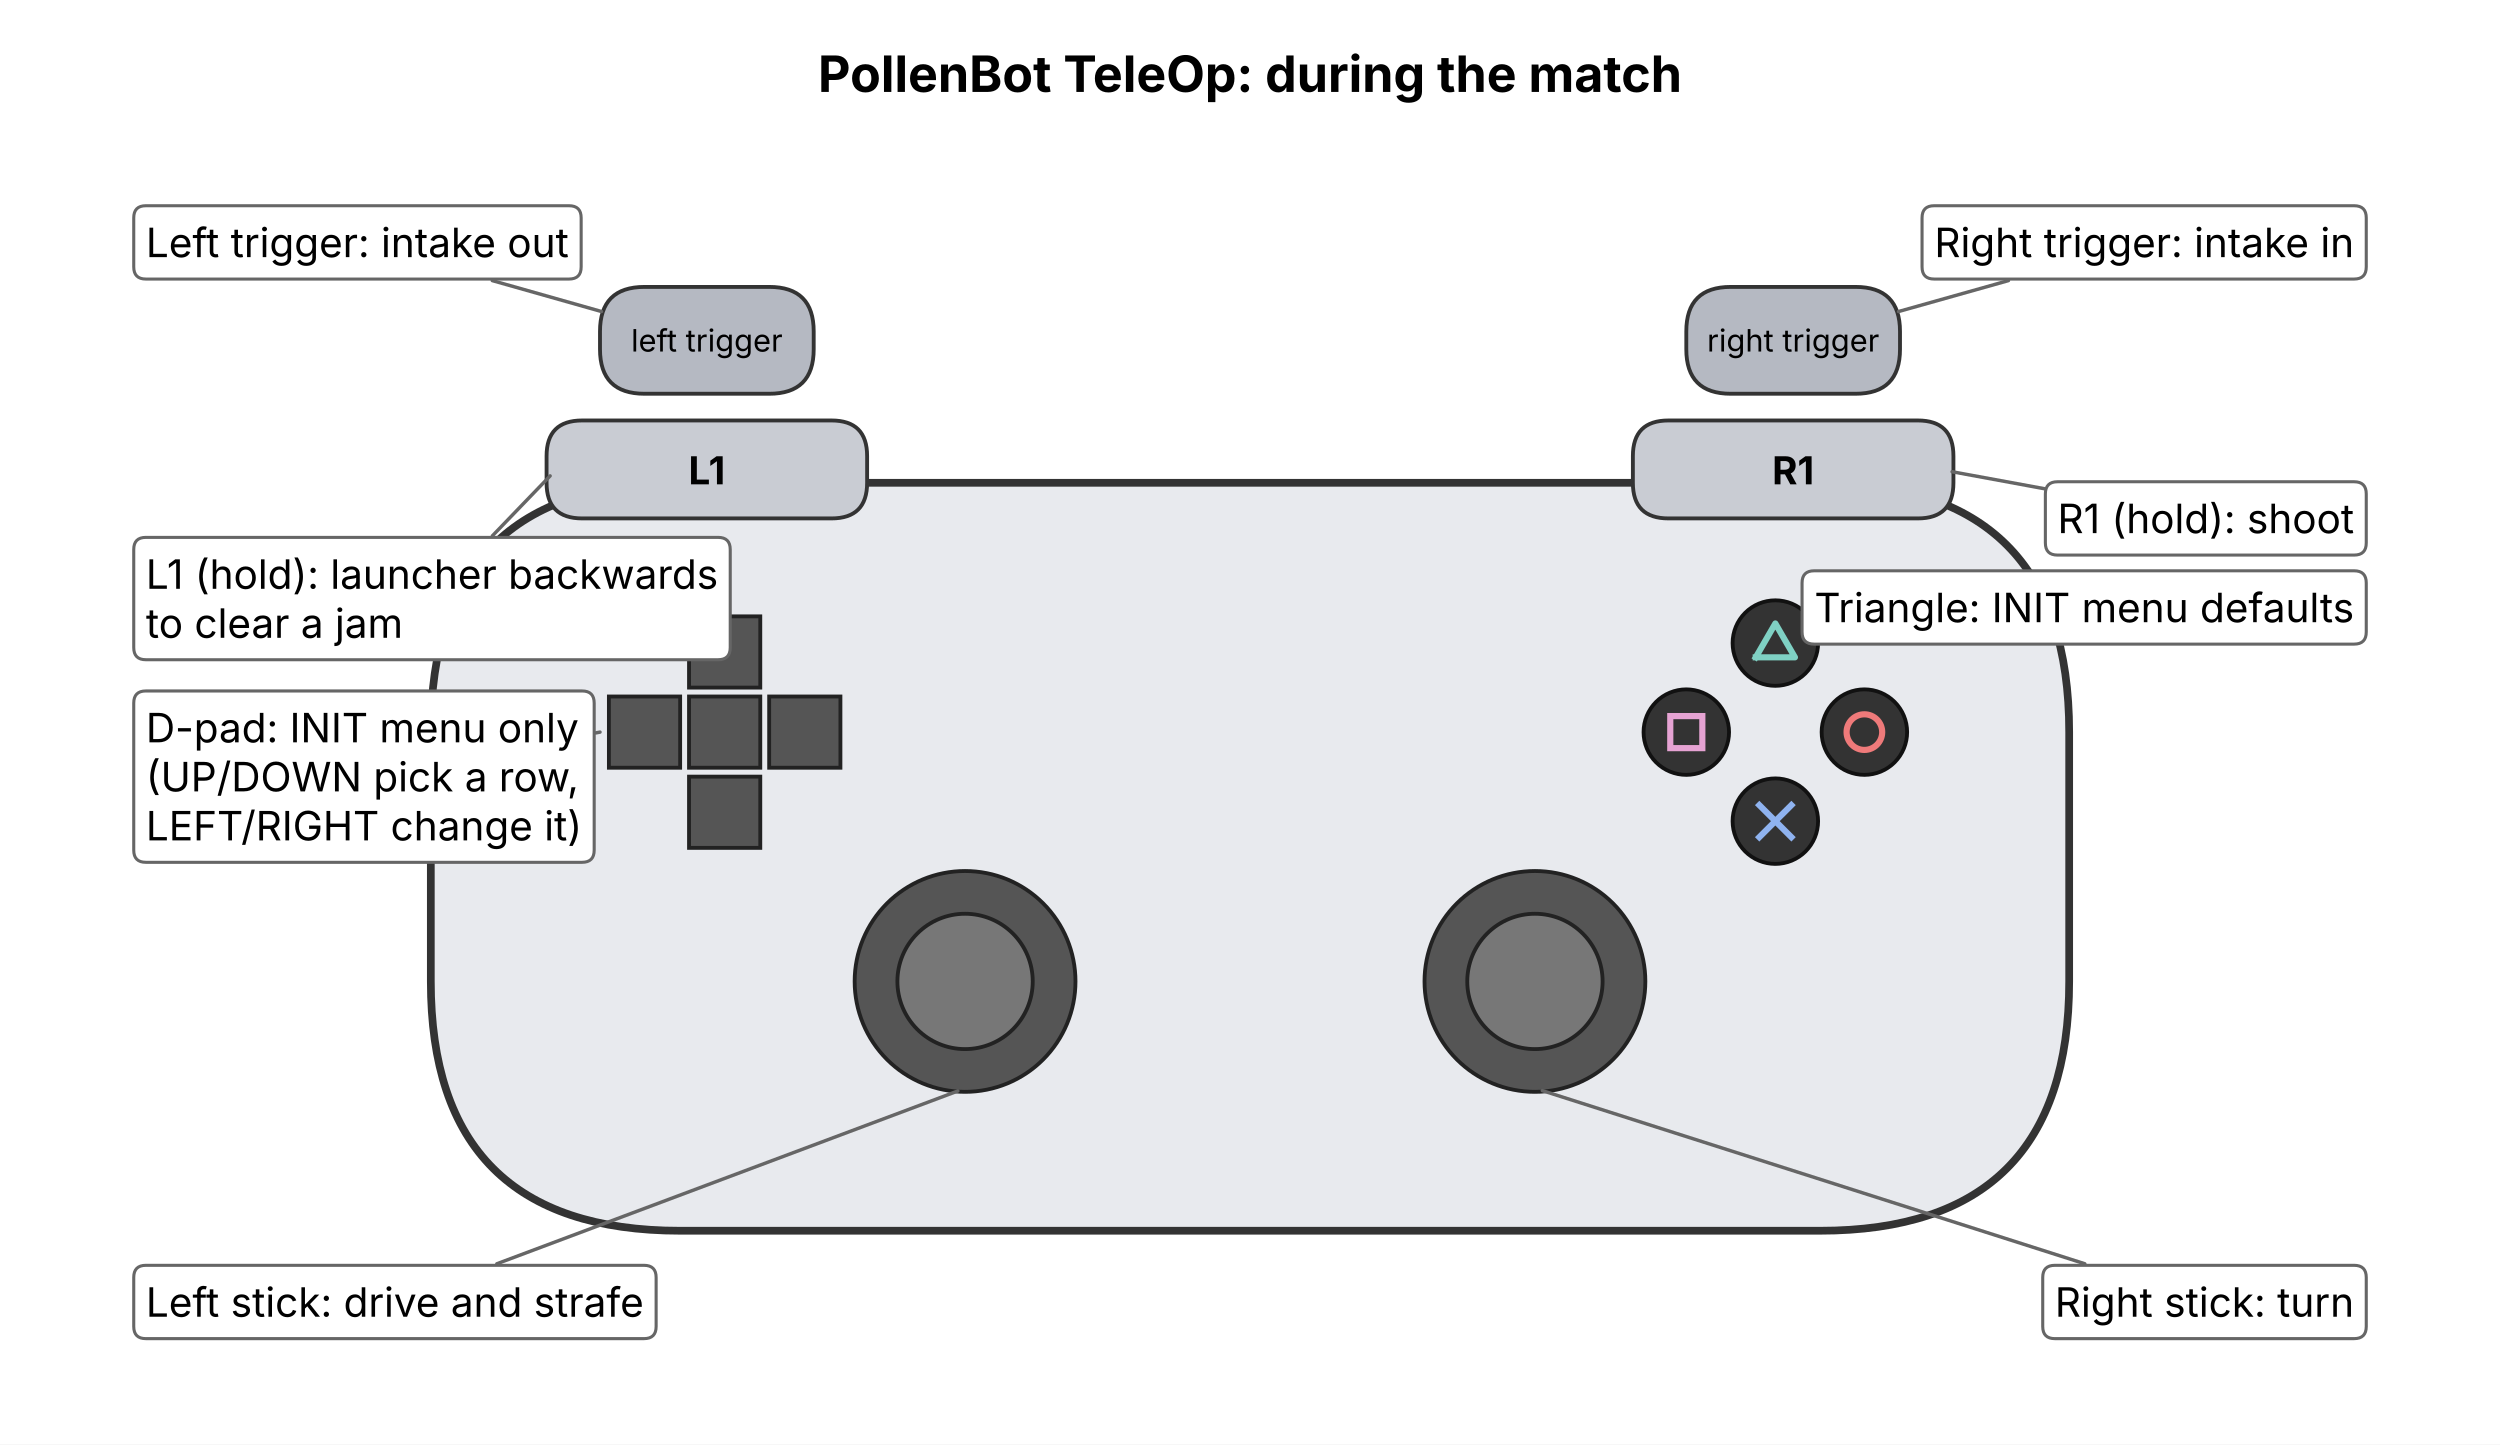
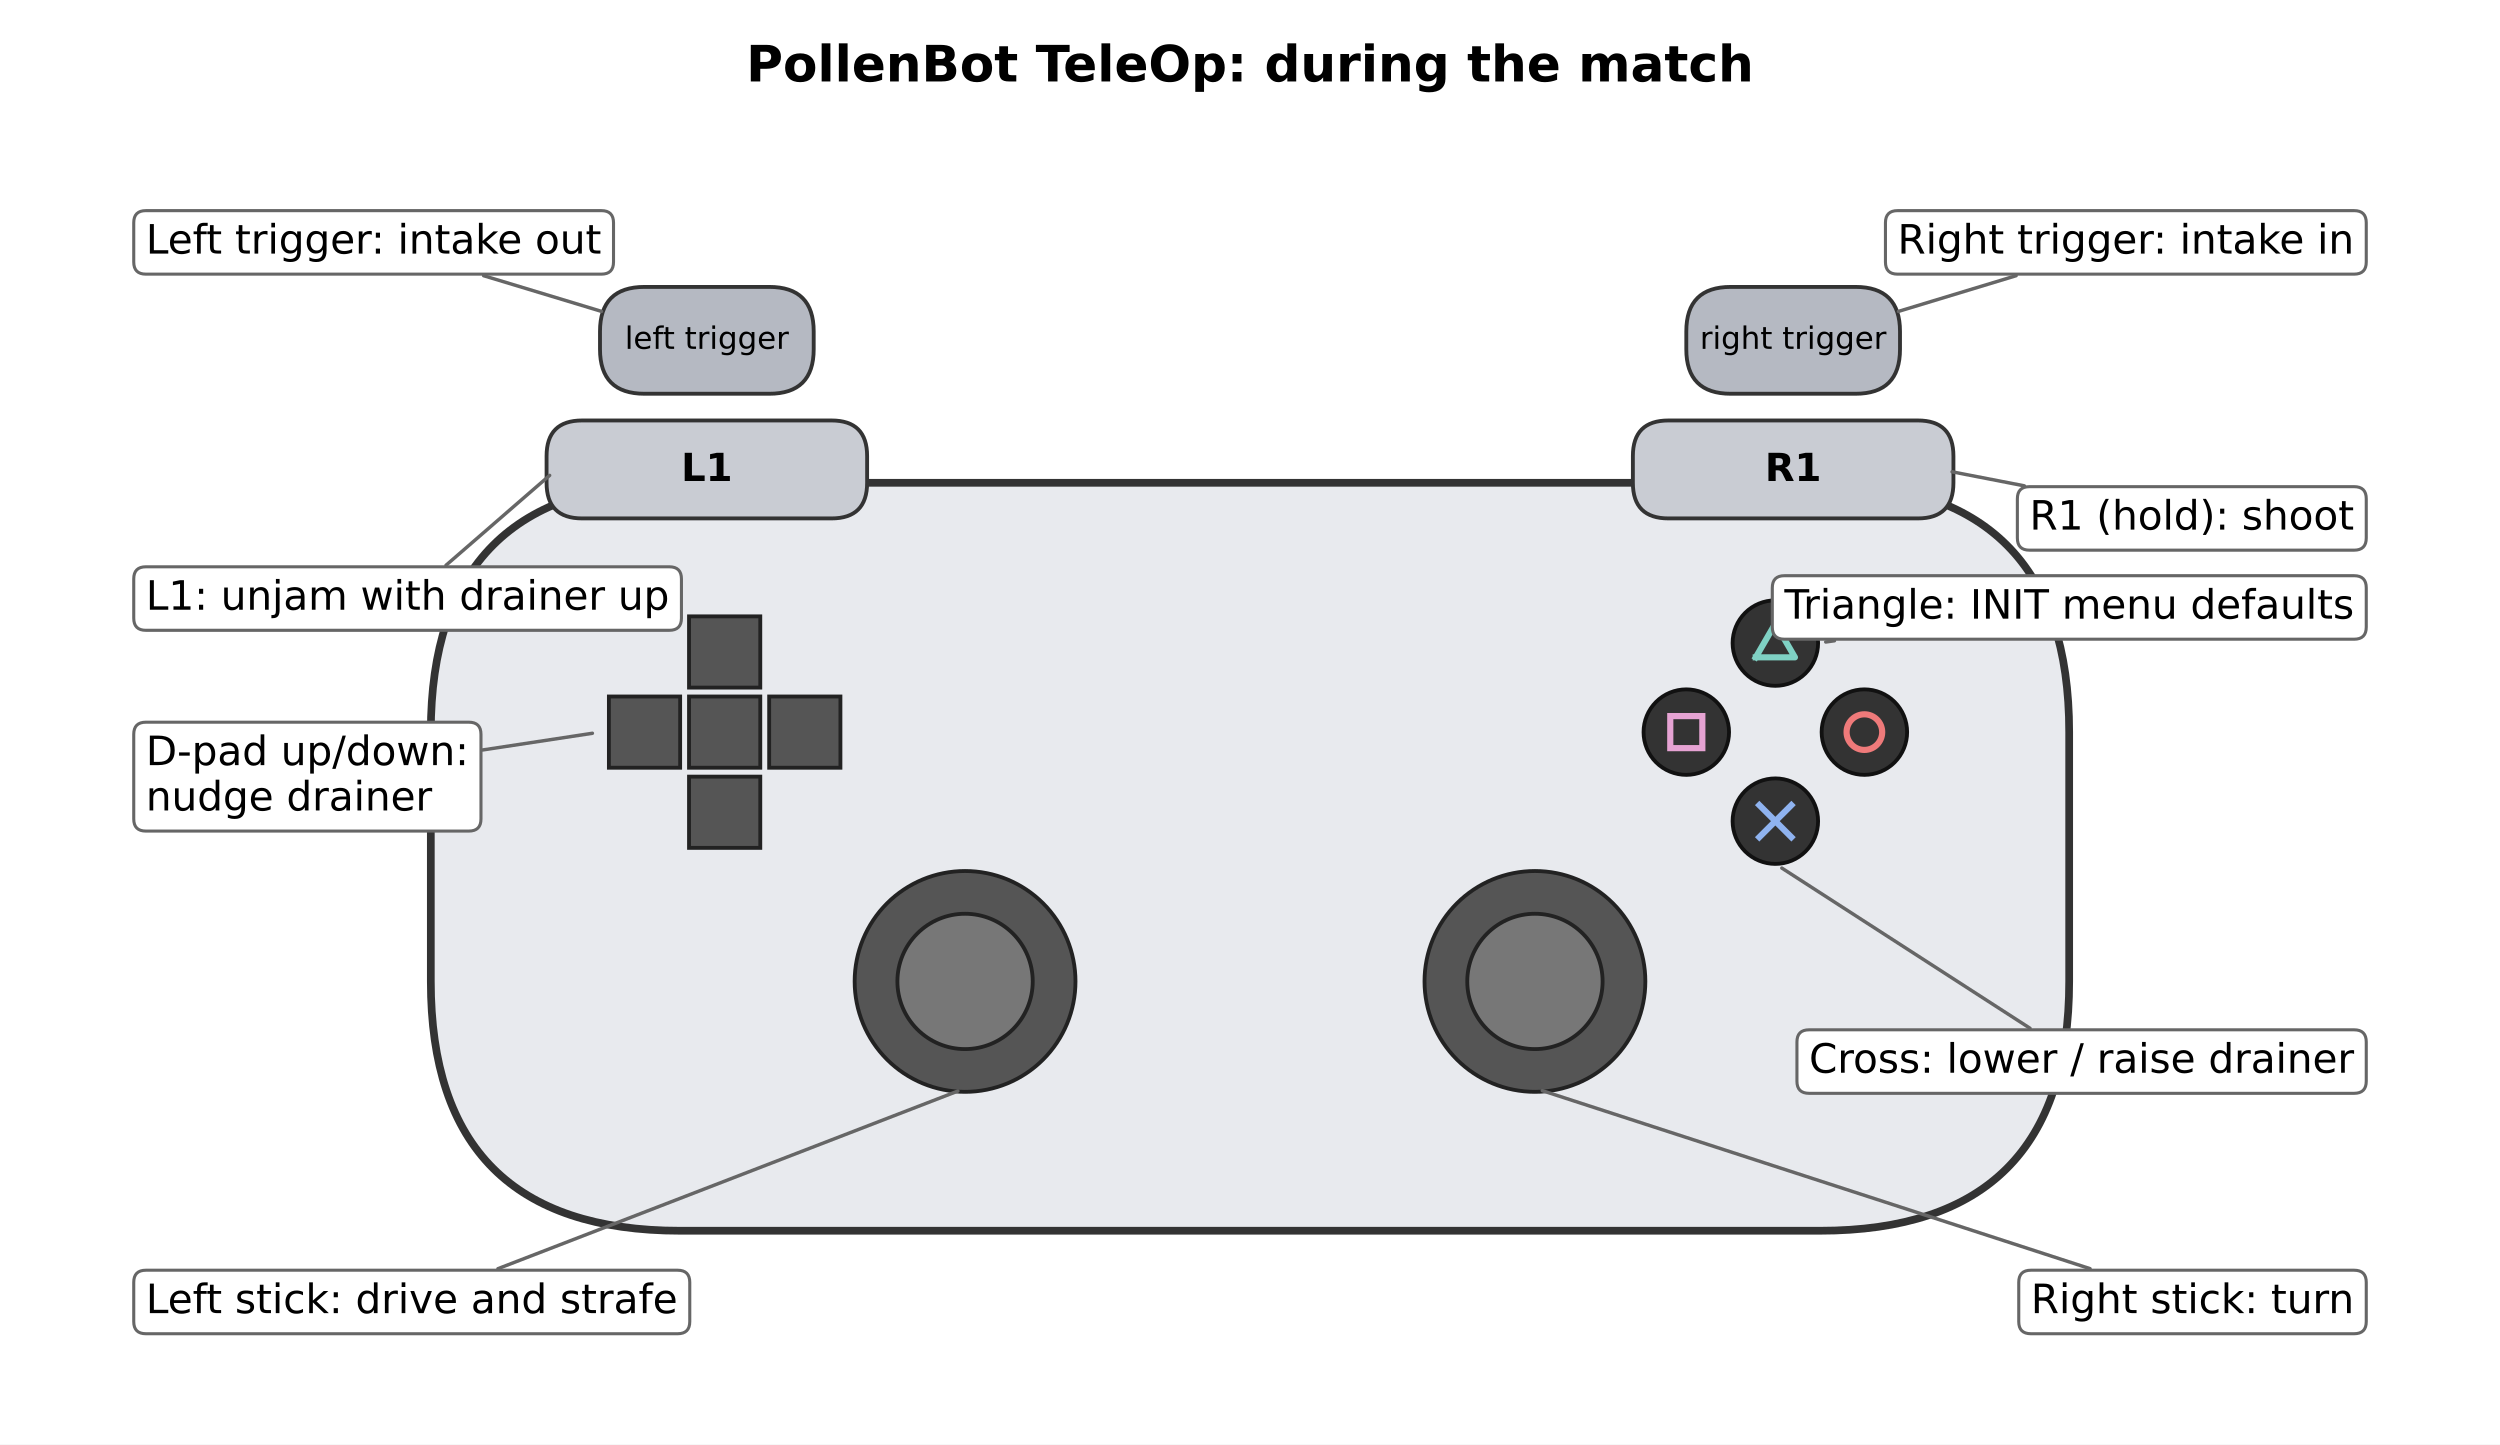
<svg xmlns="http://www.w3.org/2000/svg" width="648pt" height="374.4pt" viewBox="0 0 648 374.4" version="1.1">
  <defs>
    <style type="text/css">*{stroke-linejoin: round; stroke-linecap: butt}</style>
  </defs>
  <g id="figure_1">
    <g id="patch_1">
      <path d="M 0 374.4 L 648 374.4 L 648 0 L 0 0 z " style="fill: #ffffff" />
    </g>
    <g id="axes_1">
      <g id="patch_2">
        <path d="M 176.292 319.009 L 471.708 319.009 Q 536.331 319.009 536.331 254.387 L 536.331 189.764 Q 536.331 125.142 471.708 125.142 L 176.292 125.142 Q 111.669 125.142 111.669 189.764 L 111.669 254.387 Q 111.669 319.009 176.292 319.009 z " clip-path="url(#pbf100af5ca)" style="fill: #e8eaee; stroke: #333333; stroke-width: 2; stroke-linejoin: miter" />
      </g>
      <g id="patch_3">
        <path d="M 150.904 134.374 L 215.527 134.374 Q 224.758 134.374 224.758 125.142 L 224.758 118.218 Q 224.758 108.986 215.527 108.986 L 150.904 108.986 Q 141.672 108.986 141.672 118.218 L 141.672 125.142 Q 141.672 134.374 150.904 134.374 z " clip-path="url(#pbf100af5ca)" style="fill: #c9ccd3; stroke: #333333; stroke-linejoin: miter" />
      </g>
      <g id="patch_4">
        <path d="M 432.473 134.374 L 497.096 134.374 Q 506.328 134.374 506.328 125.142 L 506.328 118.218 Q 506.328 108.986 497.096 108.986 L 432.473 108.986 Q 423.242 108.986 423.242 118.218 L 423.242 125.142 Q 423.242 134.374 432.473 134.374 z " clip-path="url(#pbf100af5ca)" style="fill: #c9ccd3; stroke: #333333; stroke-linejoin: miter" />
      </g>
      <g id="patch_5">
        <path d="M 167.06 102.062 L 199.371 102.062 Q 210.911 102.062 210.911 90.523 L 210.911 85.907 Q 210.911 74.367 199.371 74.367 L 167.06 74.367 Q 155.52 74.367 155.52 85.907 L 155.52 90.523 Q 155.52 102.062 167.06 102.062 z " clip-path="url(#pbf100af5ca)" style="fill: #b5b9c2; stroke: #333333; stroke-linejoin: miter" />
      </g>
      <g id="patch_6">
        <path d="M 448.629 102.062 L 480.94 102.062 Q 492.48 102.062 492.48 90.523 L 492.48 85.907 Q 492.48 74.367 480.94 74.367 L 448.629 74.367 Q 437.089 74.367 437.089 85.907 L 437.089 90.523 Q 437.089 102.062 448.629 102.062 z " clip-path="url(#pbf100af5ca)" style="fill: #b5b9c2; stroke: #333333; stroke-linejoin: miter" />
      </g>
      <g id="patch_7">
        <path d="M 250.146 283.005 C 257.735 283.005 265.015 279.99 270.382 274.623 C 275.749 269.256 278.764 261.977 278.764 254.387 C 278.764 246.797 275.749 239.517 270.382 234.15 C 265.015 228.784 257.735 225.768 250.146 225.768 C 242.556 225.768 235.276 228.784 229.909 234.15 C 224.543 239.517 221.527 246.797 221.527 254.387 C 221.527 261.977 224.543 269.256 229.909 274.623 C 235.276 279.99 242.556 283.005 250.146 283.005 z " clip-path="url(#pbf100af5ca)" style="fill: #555555; stroke: #222222; stroke-linejoin: miter" />
      </g>
      <g id="patch_8">
        <path d="M 250.146 271.927 C 254.798 271.927 259.259 270.079 262.549 266.79 C 265.838 263.5 267.686 259.039 267.686 254.387 C 267.686 249.735 265.838 245.273 262.549 241.984 C 259.259 238.695 254.798 236.846 250.146 236.846 C 245.494 236.846 241.032 238.695 237.743 241.984 C 234.454 245.273 232.605 249.735 232.605 254.387 C 232.605 259.039 234.454 263.5 237.743 266.79 C 241.032 270.079 245.494 271.927 250.146 271.927 z " clip-path="url(#pbf100af5ca)" style="fill: #777777; stroke: #222222; stroke-linejoin: miter" />
      </g>
      <g id="patch_9">
        <path d="M 397.854 283.005 C 405.444 283.005 412.724 279.99 418.091 274.623 C 423.457 269.256 426.473 261.977 426.473 254.387 C 426.473 246.797 423.457 239.517 418.091 234.15 C 412.724 228.784 405.444 225.768 397.854 225.768 C 390.265 225.768 382.985 228.784 377.618 234.15 C 372.251 239.517 369.236 246.797 369.236 254.387 C 369.236 261.977 372.251 269.256 377.618 274.623 C 382.985 279.99 390.265 283.005 397.854 283.005 z " clip-path="url(#pbf100af5ca)" style="fill: #555555; stroke: #222222; stroke-linejoin: miter" />
      </g>
      <g id="patch_10">
        <path d="M 397.854 271.927 C 402.506 271.927 406.968 270.079 410.257 266.79 C 413.546 263.5 415.395 259.039 415.395 254.387 C 415.395 249.735 413.546 245.273 410.257 241.984 C 406.968 238.695 402.506 236.846 397.854 236.846 C 393.202 236.846 388.741 238.695 385.451 241.984 C 382.162 245.273 380.314 249.735 380.314 254.387 C 380.314 259.039 382.162 263.5 385.451 266.79 C 388.741 270.079 393.202 271.927 397.854 271.927 z " clip-path="url(#pbf100af5ca)" style="fill: #777777; stroke: #222222; stroke-linejoin: miter" />
      </g>
      <g id="patch_11">
        <path d="M 178.599 178.225 L 197.063 178.225 L 197.063 159.761 L 178.599 159.761 z " clip-path="url(#pbf100af5ca)" style="fill: #555555; stroke: #222222; stroke-linejoin: miter" />
      </g>
      <g id="patch_12">
        <path d="M 178.599 219.768 L 197.063 219.768 L 197.063 201.304 L 178.599 201.304 z " clip-path="url(#pbf100af5ca)" style="fill: #555555; stroke: #222222; stroke-linejoin: miter" />
      </g>
      <g id="patch_13">
        <path d="M 157.828 198.996 L 176.292 198.996 L 176.292 180.533 L 157.828 180.533 z " clip-path="url(#pbf100af5ca)" style="fill: #555555; stroke: #222222; stroke-linejoin: miter" />
      </g>
      <g id="patch_14">
        <path d="M 199.371 198.996 L 217.835 198.996 L 217.835 180.533 L 199.371 180.533 z " clip-path="url(#pbf100af5ca)" style="fill: #555555; stroke: #222222; stroke-linejoin: miter" />
      </g>
      <g id="patch_15">
        <path d="M 178.599 198.996 L 197.063 198.996 L 197.063 180.533 L 178.599 180.533 z " clip-path="url(#pbf100af5ca)" style="fill: #555555; stroke: #222222; stroke-linejoin: miter" />
      </g>
      <g id="patch_16">
        <path d="M 460.169 177.763 C 463.107 177.763 465.925 176.596 468.002 174.518 C 470.08 172.441 471.247 169.623 471.247 166.685 C 471.247 163.747 470.08 160.929 468.002 158.852 C 465.925 156.774 463.107 155.607 460.169 155.607 C 457.231 155.607 454.413 156.774 452.335 158.852 C 450.258 160.929 449.091 163.747 449.091 166.685 C 449.091 169.623 450.258 172.441 452.335 174.518 C 454.413 176.596 457.231 177.763 460.169 177.763 z " clip-path="url(#pbf100af5ca)" style="fill: #333333; stroke: #111111; stroke-linejoin: miter" />
      </g>
      <g id="patch_17">
        <path d="M 437.089 200.843 C 440.027 200.843 442.845 199.675 444.923 197.598 C 447 195.52 448.167 192.702 448.167 189.764 C 448.167 186.826 447 184.008 444.923 181.931 C 442.845 179.854 440.027 178.686 437.089 178.686 C 434.151 178.686 431.333 179.854 429.256 181.931 C 427.178 184.008 426.011 186.826 426.011 189.764 C 426.011 192.702 427.178 195.52 429.256 197.598 C 431.333 199.675 434.151 200.843 437.089 200.843 z " clip-path="url(#pbf100af5ca)" style="fill: #333333; stroke: #111111; stroke-linejoin: miter" />
      </g>
      <g id="patch_18">
        <path d="M 432.935 193.919 L 441.244 193.919 L 441.244 185.61 L 432.935 185.61 L 432.935 193.919 z " clip-path="url(#pbf100af5ca)" style="fill: none; stroke: #e6a3d3; stroke-width: 1.6; stroke-linejoin: miter" />
      </g>
      <g id="patch_19">
        <path d="M 483.248 200.843 C 486.186 200.843 489.004 199.675 491.082 197.598 C 493.159 195.52 494.326 192.702 494.326 189.764 C 494.326 186.826 493.159 184.008 491.082 181.931 C 489.004 179.854 486.186 178.686 483.248 178.686 C 480.31 178.686 477.492 179.854 475.415 181.931 C 473.337 184.008 472.17 186.826 472.17 189.764 C 472.17 192.702 473.337 195.52 475.415 197.598 C 477.492 199.675 480.31 200.843 483.248 200.843 z " clip-path="url(#pbf100af5ca)" style="fill: #333333; stroke: #111111; stroke-linejoin: miter" />
      </g>
      <g id="patch_20">
        <path d="M 483.248 194.38 C 484.472 194.38 485.647 193.894 486.512 193.028 C 487.378 192.163 487.864 190.989 487.864 189.764 C 487.864 188.54 487.378 187.366 486.512 186.5 C 485.647 185.635 484.472 185.148 483.248 185.148 C 482.024 185.148 480.85 185.635 479.984 186.5 C 479.119 187.366 478.632 188.54 478.632 189.764 C 478.632 190.989 479.119 192.163 479.984 193.028 C 480.85 193.894 482.024 194.38 483.248 194.38 L 483.248 194.38 z " clip-path="url(#pbf100af5ca)" style="fill: none; stroke: #ef7a7a; stroke-width: 1.6; stroke-linejoin: miter" />
      </g>
      <g id="patch_21">
        <path d="M 460.169 223.922 C 463.107 223.922 465.925 222.755 468.002 220.677 C 470.08 218.6 471.247 215.782 471.247 212.844 C 471.247 209.906 470.08 207.088 468.002 205.01 C 465.925 202.933 463.107 201.766 460.169 201.766 C 457.231 201.766 454.413 202.933 452.335 205.01 C 450.258 207.088 449.091 209.906 449.091 212.844 C 449.091 215.782 450.258 218.6 452.335 220.677 C 454.413 222.755 457.231 223.922 460.169 223.922 z " clip-path="url(#pbf100af5ca)" style="fill: #333333; stroke: #111111; stroke-linejoin: miter" />
      </g>
      <g id="line2d_1">
        <path d="M 455.091 170.378 L 465.246 170.378 L 460.169 161.607 L 455.091 170.378 " clip-path="url(#pbf100af5ca)" style="fill: none; stroke: #7fd1c4; stroke-width: 1.6; stroke-linecap: square" />
      </g>
      <g id="line2d_2">
        <path d="M 456.014 216.998 L 464.323 208.69 " clip-path="url(#pbf100af5ca)" style="fill: none; stroke: #8fb3f0; stroke-width: 1.6; stroke-linecap: square" />
      </g>
      <g id="line2d_3">
        <path d="M 456.014 208.69 L 464.323 216.998 " clip-path="url(#pbf100af5ca)" style="fill: none; stroke: #8fb3f0; stroke-width: 1.6; stroke-linecap: square" />
      </g>
      <g id="text_1">
-         <text style="font-weight: 700; font-size: 10px; font-family: 'Inter', 'DejaVu Sans', 'Bitstream Vera Sans', 'Computer Modern Sans Serif', 'Lucida Grande', 'Verdana', 'Geneva', 'Lucid', 'Arial', 'Helvetica', 'Avant Garde', sans-serif; text-anchor: middle" x="183.215" y="125.548" transform="rotate(-0 183.2153 125.5485)">L1</text>
+         <text style="font-weight: 700; font-size: 10px; font-family: 'DejaVu Sans', 'Bitstream Vera Sans', 'Computer Modern Sans Serif', 'Lucida Grande', 'Verdana', 'Geneva', 'Lucid', 'Arial', 'Helvetica', 'Avant Garde', sans-serif; text-anchor: middle" x="183.215" y="124.67" transform="rotate(-0 183.2153 124.6702)">L1</text>
      </g>
      <g id="text_2">
-         <text style="font-weight: 700; font-size: 10px; font-family: 'Inter', 'DejaVu Sans', 'Bitstream Vera Sans', 'Computer Modern Sans Serif', 'Lucida Grande', 'Verdana', 'Geneva', 'Lucid', 'Arial', 'Helvetica', 'Avant Garde', sans-serif; text-anchor: middle" x="464.785" y="125.548" transform="rotate(-0 464.7847 125.5485)">R1</text>
+         <text style="font-weight: 700; font-size: 10px; font-family: 'DejaVu Sans', 'Bitstream Vera Sans', 'Computer Modern Sans Serif', 'Lucida Grande', 'Verdana', 'Geneva', 'Lucid', 'Arial', 'Helvetica', 'Avant Garde', sans-serif; text-anchor: middle" x="464.785" y="124.67" transform="rotate(-0 464.7847 124.6702)">R1</text>
      </g>
      <g id="text_3">
-         <text style="font-size: 8px; font-family: 'Inter', 'DejaVu Sans', 'Bitstream Vera Sans', 'Computer Modern Sans Serif', 'Lucida Grande', 'Verdana', 'Geneva', 'Lucid', 'Arial', 'Helvetica', 'Avant Garde', sans-serif; text-anchor: middle" x="183.215" y="91.125" transform="rotate(-0 183.2153 91.12495)">left trigger</text>
+         <text style="font-size: 8px; font-family: 'DejaVu Sans', 'Bitstream Vera Sans', 'Computer Modern Sans Serif', 'Lucida Grande', 'Verdana', 'Geneva', 'Lucid', 'Arial', 'Helvetica', 'Avant Garde', sans-serif; text-anchor: middle" x="183.215" y="90.422" transform="rotate(-0 183.2153 90.4223)">left trigger</text>
      </g>
      <g id="text_4">
-         <text style="font-size: 8px; font-family: 'Inter', 'DejaVu Sans', 'Bitstream Vera Sans', 'Computer Modern Sans Serif', 'Lucida Grande', 'Verdana', 'Geneva', 'Lucid', 'Arial', 'Helvetica', 'Avant Garde', sans-serif; text-anchor: middle" x="464.785" y="91.125" transform="rotate(-0 464.7847 91.12495)">right trigger</text>
+         <text style="font-size: 8px; font-family: 'DejaVu Sans', 'Bitstream Vera Sans', 'Computer Modern Sans Serif', 'Lucida Grande', 'Verdana', 'Geneva', 'Lucid', 'Arial', 'Helvetica', 'Avant Garde', sans-serif; text-anchor: middle" x="464.785" y="90.422" transform="rotate(-0 464.7847 90.4223)">right trigger</text>
      </g>
      <g id="patch_22">
-         <path d="M 128.781 327.572 Q 188.528 305.178 248.275 282.783 " style="fill: none; stroke: #666666; stroke-width: 0.9; stroke-linecap: round" />
+         <path d="M 129.07 328.843 Q 188.675 305.823 248.28 282.803 " style="fill: none; stroke: #666666; stroke-width: 0.9; stroke-linecap: round" />
      </g>
      <g id="text_5">
        <g id="patch_23">
-           <path d="M 37.815 346.975 L 166.919 346.975 Q 170.069 346.975 170.069 343.825 L 170.069 331.121 Q 170.069 327.971 166.919 327.971 L 37.815 327.971 Q 34.665 327.971 34.665 331.121 L 34.665 343.825 Q 34.665 346.975 37.815 346.975 z " style="fill: #ffffff; stroke: #666666; stroke-width: 0.8; stroke-linejoin: miter" />
+           <path d="M 37.815 345.704 L 175.637 345.704 Q 178.787 345.704 178.787 342.554 L 178.787 332.392 Q 178.787 329.242 175.637 329.242 L 37.815 329.242 Q 34.665 329.242 34.665 332.392 L 34.665 342.554 Q 34.665 345.704 37.815 345.704 z " style="fill: #ffffff; stroke: #666666; stroke-width: 0.8; stroke-linejoin: miter" />
        </g>
-         <text style="font-size: 10.5px; font-family: 'Inter', 'DejaVu Sans', 'Bitstream Vera Sans', 'Computer Modern Sans Serif', 'Lucida Grande', 'Verdana', 'Geneva', 'Lucid', 'Arial', 'Helvetica', 'Avant Garde', sans-serif; text-anchor: start" x="37.815" y="341.292" transform="rotate(-0 37.81479 341.2925)">Left stick: drive and strafe</text>
+         <text style="font-size: 10.5px; font-family: 'DejaVu Sans', 'Bitstream Vera Sans', 'Computer Modern Sans Serif', 'Lucida Grande', 'Verdana', 'Geneva', 'Lucid', 'Arial', 'Helvetica', 'Avant Garde', sans-serif; text-anchor: start" x="37.815" y="340.37" transform="rotate(-0 37.81479 340.3702)">Left stick: drive and strafe</text>
      </g>
      <g id="patch_24">
-         <path d="M 540.382 327.571 Q 470.073 305.132 399.764 282.692 " style="fill: none; stroke: #666666; stroke-width: 0.9; stroke-linecap: round" />
+         <path d="M 541.741 328.843 Q 470.748 305.771 399.756 282.7 " style="fill: none; stroke: #666666; stroke-width: 0.9; stroke-linecap: round" />
      </g>
      <g id="text_6">
        <g id="patch_25">
-           <path d="M 532.625 346.975 L 610.185 346.975 Q 613.335 346.975 613.335 343.825 L 613.335 331.121 Q 613.335 327.971 610.185 327.971 L 532.625 327.971 Q 529.475 327.971 529.475 331.121 L 529.475 343.825 Q 529.475 346.975 532.625 346.975 z " style="fill: #ffffff; stroke: #666666; stroke-width: 0.8; stroke-linejoin: miter" />
+           <path d="M 526.41 345.704 L 610.185 345.704 Q 613.335 345.704 613.335 342.554 L 613.335 332.392 Q 613.335 329.242 610.185 329.242 L 526.41 329.242 Q 523.26 329.242 523.26 332.392 L 523.26 342.554 Q 523.26 345.704 526.41 345.704 z " style="fill: #ffffff; stroke: #666666; stroke-width: 0.8; stroke-linejoin: miter" />
        </g>
-         <text style="font-size: 10.5px; font-family: 'Inter', 'DejaVu Sans', 'Bitstream Vera Sans', 'Computer Modern Sans Serif', 'Lucida Grande', 'Verdana', 'Geneva', 'Lucid', 'Arial', 'Helvetica', 'Avant Garde', sans-serif; text-anchor: end" x="610.185" y="341.292" transform="rotate(-0 610.1852 341.2925)">Right stick: turn</text>
+         <text style="font-size: 10.5px; font-family: 'DejaVu Sans', 'Bitstream Vera Sans', 'Computer Modern Sans Serif', 'Lucida Grande', 'Verdana', 'Geneva', 'Lucid', 'Arial', 'Helvetica', 'Avant Garde', sans-serif; text-anchor: end" x="610.185" y="340.37" transform="rotate(-0 610.1852 340.3702)">Right stick: turn</text>
      </g>
      <g id="patch_26">
-         <path d="M 529.951 126.683 Q 517.968 124.478 505.985 122.273 " style="fill: none; stroke: #666666; stroke-width: 0.9; stroke-linecap: round" />
+         <path d="M 524.704 125.932 Q 515.343 124.112 505.982 122.292 " style="fill: none; stroke: #666666; stroke-width: 0.9; stroke-linecap: round" />
      </g>
      <g id="text_7">
        <g id="patch_27">
-           <path d="M 533.31 143.876 L 610.185 143.876 Q 613.335 143.876 613.335 140.726 L 613.335 128.021 Q 613.335 124.871 610.185 124.871 L 533.31 124.871 Q 530.16 124.871 530.16 128.021 L 530.16 140.726 Q 530.16 143.876 533.31 143.876 z " style="fill: #ffffff; stroke: #666666; stroke-width: 0.8; stroke-linejoin: miter" />
+           <path d="M 526.052 142.605 L 610.185 142.605 Q 613.335 142.605 613.335 139.455 L 613.335 129.293 Q 613.335 126.143 610.185 126.143 L 526.052 126.143 Q 522.902 126.143 522.902 129.293 L 522.902 139.455 Q 522.902 142.605 526.052 142.605 z " style="fill: #ffffff; stroke: #666666; stroke-width: 0.8; stroke-linejoin: miter" />
        </g>
-         <text style="font-size: 10.5px; font-family: 'Inter', 'DejaVu Sans', 'Bitstream Vera Sans', 'Computer Modern Sans Serif', 'Lucida Grande', 'Verdana', 'Geneva', 'Lucid', 'Arial', 'Helvetica', 'Avant Garde', sans-serif; text-anchor: end" x="610.185" y="138.193" transform="rotate(-0 610.1852 138.1933)">R1 (hold): shoot</text>
+         <text style="font-size: 10.5px; font-family: 'DejaVu Sans', 'Bitstream Vera Sans', 'Computer Modern Sans Serif', 'Lucida Grande', 'Verdana', 'Geneva', 'Lucid', 'Arial', 'Helvetica', 'Avant Garde', sans-serif; text-anchor: end" x="610.185" y="137.271" transform="rotate(-0 610.1852 137.271)">R1 (hold): shoot</text>
      </g>
      <g id="patch_28">
-         <path d="M 127.626 138.891 Q 135.109 131.121 142.593 123.351 " style="fill: none; stroke: #666666; stroke-width: 0.9; stroke-linecap: round" />
+         <path d="M 115.603 146.514 Q 129.034 134.869 142.466 123.223 " style="fill: none; stroke: #666666; stroke-width: 0.9; stroke-linecap: round" />
      </g>
      <g id="text_8">
        <g id="patch_29">
-           <path d="M 37.815 171 L 186.127 171 Q 189.277 171 189.277 167.85 L 189.277 142.441 Q 189.277 139.291 186.127 139.291 L 37.815 139.291 Q 34.665 139.291 34.665 142.441 L 34.665 167.85 Q 34.665 171 37.815 171 z " style="fill: #ffffff; stroke: #666666; stroke-width: 0.8; stroke-linejoin: miter" />
+           <path d="M 37.815 163.376 L 173.48 163.376 Q 176.63 163.376 176.63 160.226 L 176.63 150.064 Q 176.63 146.914 173.48 146.914 L 37.815 146.914 Q 34.665 146.914 34.665 150.064 L 34.665 160.226 Q 34.665 163.376 37.815 163.376 z " style="fill: #ffffff; stroke: #666666; stroke-width: 0.8; stroke-linejoin: miter" />
        </g>
-         <text style="font-size: 10.5px; font-family: 'Inter', 'DejaVu Sans', 'Bitstream Vera Sans', 'Computer Modern Sans Serif', 'Lucida Grande', 'Verdana', 'Geneva', 'Lucid', 'Arial', 'Helvetica', 'Avant Garde', sans-serif" transform="translate(37.81479 152.6125)">L1 (hold): launcher backwards</text>
-         <text style="font-size: 10.5px; font-family: 'Inter', 'DejaVu Sans', 'Bitstream Vera Sans', 'Computer Modern Sans Serif', 'Lucida Grande', 'Verdana', 'Geneva', 'Lucid', 'Arial', 'Helvetica', 'Avant Garde', sans-serif" transform="translate(37.81479 165.3171)">to clear a jam</text>
+         <text style="font-size: 10.5px; font-family: 'DejaVu Sans', 'Bitstream Vera Sans', 'Computer Modern Sans Serif', 'Lucida Grande', 'Verdana', 'Geneva', 'Lucid', 'Arial', 'Helvetica', 'Avant Garde', sans-serif; text-anchor: start" x="37.815" y="158.043" transform="rotate(-0 37.81479 158.0425)">L1: unjam with drainer up</text>
      </g>
      <g id="patch_30">
-         <path d="M 520.587 72.73 Q 506.343 76.739 492.099 80.749 " style="fill: none; stroke: #666666; stroke-width: 0.9; stroke-linecap: round" />
+         <path d="M 522.576 71.459 Q 507.33 76.085 492.083 80.711 " style="fill: none; stroke: #666666; stroke-width: 0.9; stroke-linecap: round" />
      </g>
      <g id="text_9">
        <g id="patch_31">
-           <path d="M 501.346 72.33 L 610.185 72.33 Q 613.335 72.33 613.335 69.18 L 613.335 56.475 Q 613.335 53.325 610.185 53.325 L 501.346 53.325 Q 498.196 53.325 498.196 56.475 L 498.196 69.18 Q 498.196 72.33 501.346 72.33 z " style="fill: #ffffff; stroke: #666666; stroke-width: 0.8; stroke-linejoin: miter" />
+           <path d="M 491.858 71.058 L 610.185 71.058 Q 613.335 71.058 613.335 67.908 L 613.335 57.746 Q 613.335 54.596 610.185 54.596 L 491.858 54.596 Q 488.708 54.596 488.708 57.746 L 488.708 67.908 Q 488.708 71.058 491.858 71.058 z " style="fill: #ffffff; stroke: #666666; stroke-width: 0.8; stroke-linejoin: miter" />
        </g>
-         <text style="font-size: 10.5px; font-family: 'Inter', 'DejaVu Sans', 'Bitstream Vera Sans', 'Computer Modern Sans Serif', 'Lucida Grande', 'Verdana', 'Geneva', 'Lucid', 'Arial', 'Helvetica', 'Avant Garde', sans-serif; text-anchor: end" x="610.185" y="66.647" transform="rotate(-0 610.1852 66.64698)">Right trigger: intake in</text>
+         <text style="font-size: 10.5px; font-family: 'DejaVu Sans', 'Bitstream Vera Sans', 'Computer Modern Sans Serif', 'Lucida Grande', 'Verdana', 'Geneva', 'Lucid', 'Arial', 'Helvetica', 'Avant Garde', sans-serif; text-anchor: end" x="610.185" y="65.725" transform="rotate(-0 610.1852 65.72474)">Right trigger: intake in</text>
      </g>
      <g id="patch_32">
-         <path d="M 127.606 72.73 Q 141.756 76.738 155.906 80.746 " style="fill: none; stroke: #666666; stroke-width: 0.9; stroke-linecap: round" />
+         <path d="M 125.352 71.459 Q 140.633 76.085 155.913 80.711 " style="fill: none; stroke: #666666; stroke-width: 0.9; stroke-linecap: round" />
      </g>
      <g id="text_10">
        <g id="patch_33">
-           <path d="M 37.815 72.33 L 147.486 72.33 Q 150.636 72.33 150.636 69.18 L 150.636 56.475 Q 150.636 53.325 147.486 53.325 L 37.815 53.325 Q 34.665 53.325 34.665 56.475 L 34.665 69.18 Q 34.665 72.33 37.815 72.33 z " style="fill: #ffffff; stroke: #666666; stroke-width: 0.8; stroke-linejoin: miter" />
+           <path d="M 37.815 71.058 L 155.873 71.058 Q 159.023 71.058 159.023 67.908 L 159.023 57.746 Q 159.023 54.596 155.873 54.596 L 37.815 54.596 Q 34.665 54.596 34.665 57.746 L 34.665 67.908 Q 34.665 71.058 37.815 71.058 z " style="fill: #ffffff; stroke: #666666; stroke-width: 0.8; stroke-linejoin: miter" />
        </g>
-         <text style="font-size: 10.5px; font-family: 'Inter', 'DejaVu Sans', 'Bitstream Vera Sans', 'Computer Modern Sans Serif', 'Lucida Grande', 'Verdana', 'Geneva', 'Lucid', 'Arial', 'Helvetica', 'Avant Garde', sans-serif; text-anchor: start" x="37.815" y="66.647" transform="rotate(-0 37.81479 66.64698)">Left trigger: intake out</text>
+         <text style="font-size: 10.5px; font-family: 'DejaVu Sans', 'Bitstream Vera Sans', 'Computer Modern Sans Serif', 'Lucida Grande', 'Verdana', 'Geneva', 'Lucid', 'Arial', 'Helvetica', 'Avant Garde', sans-serif; text-anchor: start" x="37.815" y="65.725" transform="rotate(-0 37.81479 65.72474)">Left trigger: intake out</text>
      </g>
      <g id="patch_34">
-         <path d="M 154.411 189.974 Q 154.965 189.869 155.52 189.764 " style="fill: none; stroke: #666666; stroke-width: 0.9; stroke-linecap: round" />
+         <path d="M 125.07 194.397 Q 139.308 192.231 153.546 190.065 " style="fill: none; stroke: #666666; stroke-width: 0.9; stroke-linecap: round" />
      </g>
      <g id="text_11">
        <g id="patch_35">
-           <path d="M 37.815 223.511 L 150.862 223.511 Q 154.012 223.511 154.012 220.361 L 154.012 182.247 Q 154.012 179.097 150.862 179.097 L 37.815 179.097 Q 34.665 179.097 34.665 182.247 L 34.665 220.361 Q 34.665 223.511 37.815 223.511 z " style="fill: #ffffff; stroke: #666666; stroke-width: 0.8; stroke-linejoin: miter" />
+           <path d="M 37.815 215.414 L 121.518 215.414 Q 124.668 215.414 124.668 212.264 L 124.668 190.344 Q 124.668 187.194 121.518 187.194 L 37.815 187.194 Q 34.665 187.194 34.665 190.344 L 34.665 212.264 Q 34.665 215.414 37.815 215.414 z " style="fill: #ffffff; stroke: #666666; stroke-width: 0.8; stroke-linejoin: miter" />
        </g>
-         <text style="font-size: 10.5px; font-family: 'Inter', 'DejaVu Sans', 'Bitstream Vera Sans', 'Computer Modern Sans Serif', 'Lucida Grande', 'Verdana', 'Geneva', 'Lucid', 'Arial', 'Helvetica', 'Avant Garde', sans-serif" transform="translate(37.81479 192.4191)">D-pad: INIT menu only</text>
-         <text style="font-size: 10.5px; font-family: 'Inter', 'DejaVu Sans', 'Bitstream Vera Sans', 'Computer Modern Sans Serif', 'Lucida Grande', 'Verdana', 'Geneva', 'Lucid', 'Arial', 'Helvetica', 'Avant Garde', sans-serif" transform="translate(37.81479 205.1237)">(UP/DOWN pick a row,</text>
-         <text style="font-size: 10.5px; font-family: 'Inter', 'DejaVu Sans', 'Bitstream Vera Sans', 'Computer Modern Sans Serif', 'Lucida Grande', 'Verdana', 'Geneva', 'Lucid', 'Arial', 'Helvetica', 'Avant Garde', sans-serif" transform="translate(37.81479 217.8283)">LEFT/RIGHT change it)</text>
+         <text style="font-size: 10.5px; font-family: 'DejaVu Sans', 'Bitstream Vera Sans', 'Computer Modern Sans Serif', 'Lucida Grande', 'Verdana', 'Geneva', 'Lucid', 'Arial', 'Helvetica', 'Avant Garde', sans-serif" transform="translate(37.81479 198.3226)">D-pad up/down:</text>
+         <text style="font-size: 10.5px; font-family: 'DejaVu Sans', 'Bitstream Vera Sans', 'Computer Modern Sans Serif', 'Lucida Grande', 'Verdana', 'Geneva', 'Lucid', 'Arial', 'Helvetica', 'Avant Garde', sans-serif" transform="translate(37.81479 210.0803)">nudge drainer</text>
      </g>
      <g id="patch_36">
-         <path d="M 540.215 157.453 Q 506.722 161.936 473.23 166.42 " style="fill: none; stroke: #666666; stroke-width: 0.9; stroke-linecap: round" />
+         <path d="M 475.487 166.084 Q 474.359 166.244 473.23 166.404 " style="fill: none; stroke: #666666; stroke-width: 0.9; stroke-linecap: round" />
      </g>
      <g id="text_12">
        <g id="patch_37">
-           <path d="M 470.245 166.955 L 610.185 166.955 Q 613.335 166.955 613.335 163.805 L 613.335 151.101 Q 613.335 147.951 610.185 147.951 L 470.245 147.951 Q 467.095 147.951 467.095 151.101 L 467.095 163.805 Q 467.095 166.955 470.245 166.955 z " style="fill: #ffffff; stroke: #666666; stroke-width: 0.8; stroke-linejoin: miter" />
+           <path d="M 462.531 165.684 L 610.185 165.684 Q 613.335 165.684 613.335 162.534 L 613.335 152.372 Q 613.335 149.222 610.185 149.222 L 462.531 149.222 Q 459.381 149.222 459.381 152.372 L 459.381 162.534 Q 459.381 165.684 462.531 165.684 z " style="fill: #ffffff; stroke: #666666; stroke-width: 0.8; stroke-linejoin: miter" />
        </g>
-         <text style="font-size: 10.5px; font-family: 'Inter', 'DejaVu Sans', 'Bitstream Vera Sans', 'Computer Modern Sans Serif', 'Lucida Grande', 'Verdana', 'Geneva', 'Lucid', 'Arial', 'Helvetica', 'Avant Garde', sans-serif; text-anchor: end" x="610.185" y="161.273" transform="rotate(-0 610.1852 161.2727)">Triangle: INIT menu defaults</text>
+         <text style="font-size: 10.5px; font-family: 'DejaVu Sans', 'Bitstream Vera Sans', 'Computer Modern Sans Serif', 'Lucida Grande', 'Verdana', 'Geneva', 'Lucid', 'Arial', 'Helvetica', 'Avant Garde', sans-serif; text-anchor: end" x="610.185" y="160.35" transform="rotate(-0 610.1852 160.3505)">Triangle: INIT menu defaults</text>
+       </g>
+       <g id="patch_38">
+         <path d="M 526.181 266.529 Q 494.015 245.768 461.849 225.006 " style="fill: none; stroke: #666666; stroke-width: 0.9; stroke-linecap: round" />
+       </g>
+       <g id="text_13">
+         <g id="patch_39">
+           <path d="M 468.916 283.389 L 610.185 283.389 Q 613.335 283.389 613.335 280.239 L 613.335 270.077 Q 613.335 266.927 610.185 266.927 L 468.916 266.927 Q 465.766 266.927 465.766 270.077 L 465.766 280.239 Q 465.766 283.389 468.916 283.389 z " style="fill: #ffffff; stroke: #666666; stroke-width: 0.8; stroke-linejoin: miter" />
+         </g>
+         <text style="font-size: 10.5px; font-family: 'DejaVu Sans', 'Bitstream Vera Sans', 'Computer Modern Sans Serif', 'Lucida Grande', 'Verdana', 'Geneva', 'Lucid', 'Arial', 'Helvetica', 'Avant Garde', sans-serif; text-anchor: end" x="610.185" y="278.056" transform="rotate(-0 610.1852 278.0557)">Cross: lower / raise drainer</text>
      </g>
    </g>
-     <g id="text_13">
-       <text style="font-weight: 700; font-size: 13px; font-family: 'Inter', 'DejaVu Sans', 'Bitstream Vera Sans', 'Computer Modern Sans Serif', 'Lucida Grande', 'Verdana', 'Geneva', 'Lucid', 'Arial', 'Helvetica', 'Avant Garde', sans-serif; text-anchor: middle" x="324" y="23.826" transform="rotate(-0 324 23.82575)">PollenBot TeleOp: during the match</text>
+     <g id="text_14">
+       <text style="font-weight: 700; font-size: 13px; font-family: 'DejaVu Sans', 'Bitstream Vera Sans', 'Computer Modern Sans Serif', 'Lucida Grande', 'Verdana', 'Geneva', 'Lucid', 'Arial', 'Helvetica', 'Avant Garde', sans-serif; text-anchor: middle" x="324" y="21.11" transform="rotate(-0 324 21.10997)">PollenBot TeleOp: during the match</text>
    </g>
  </g>
  <defs>
    <clipPath id="pbf100af5ca">
      <rect x="28.583" y="37.44" width="590.834" height="336.96" />
    </clipPath>
  </defs>
</svg>
